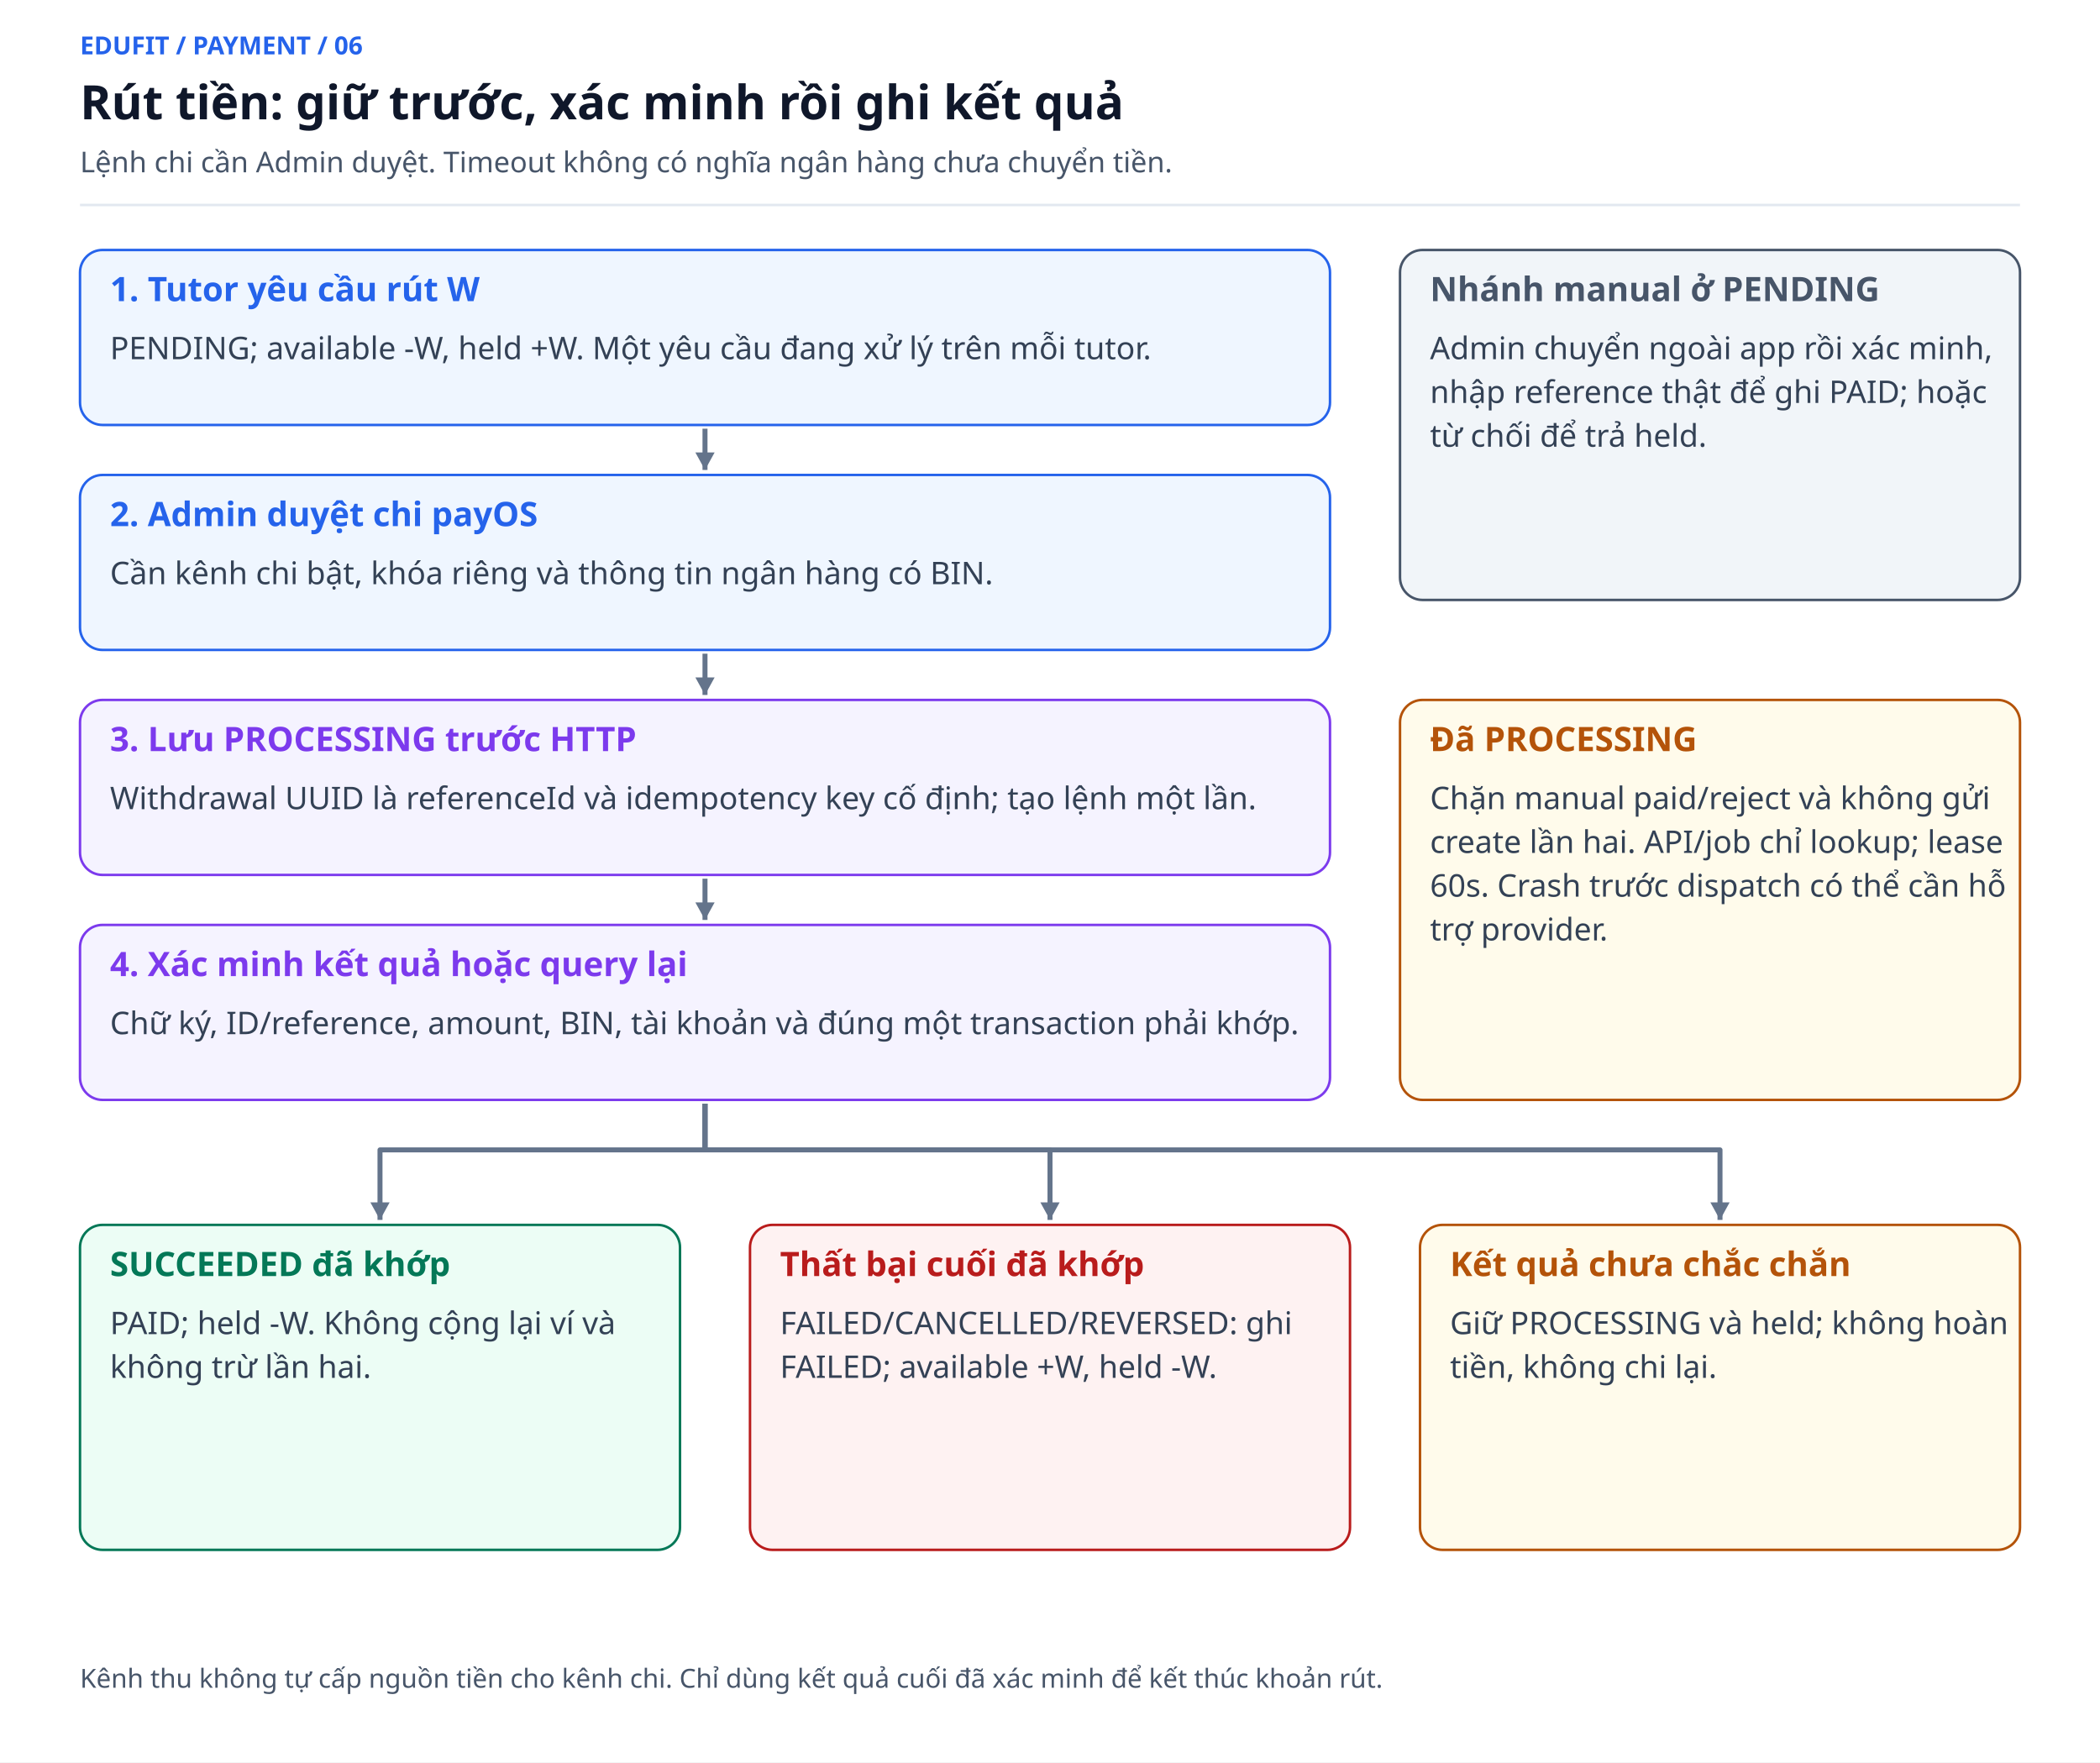
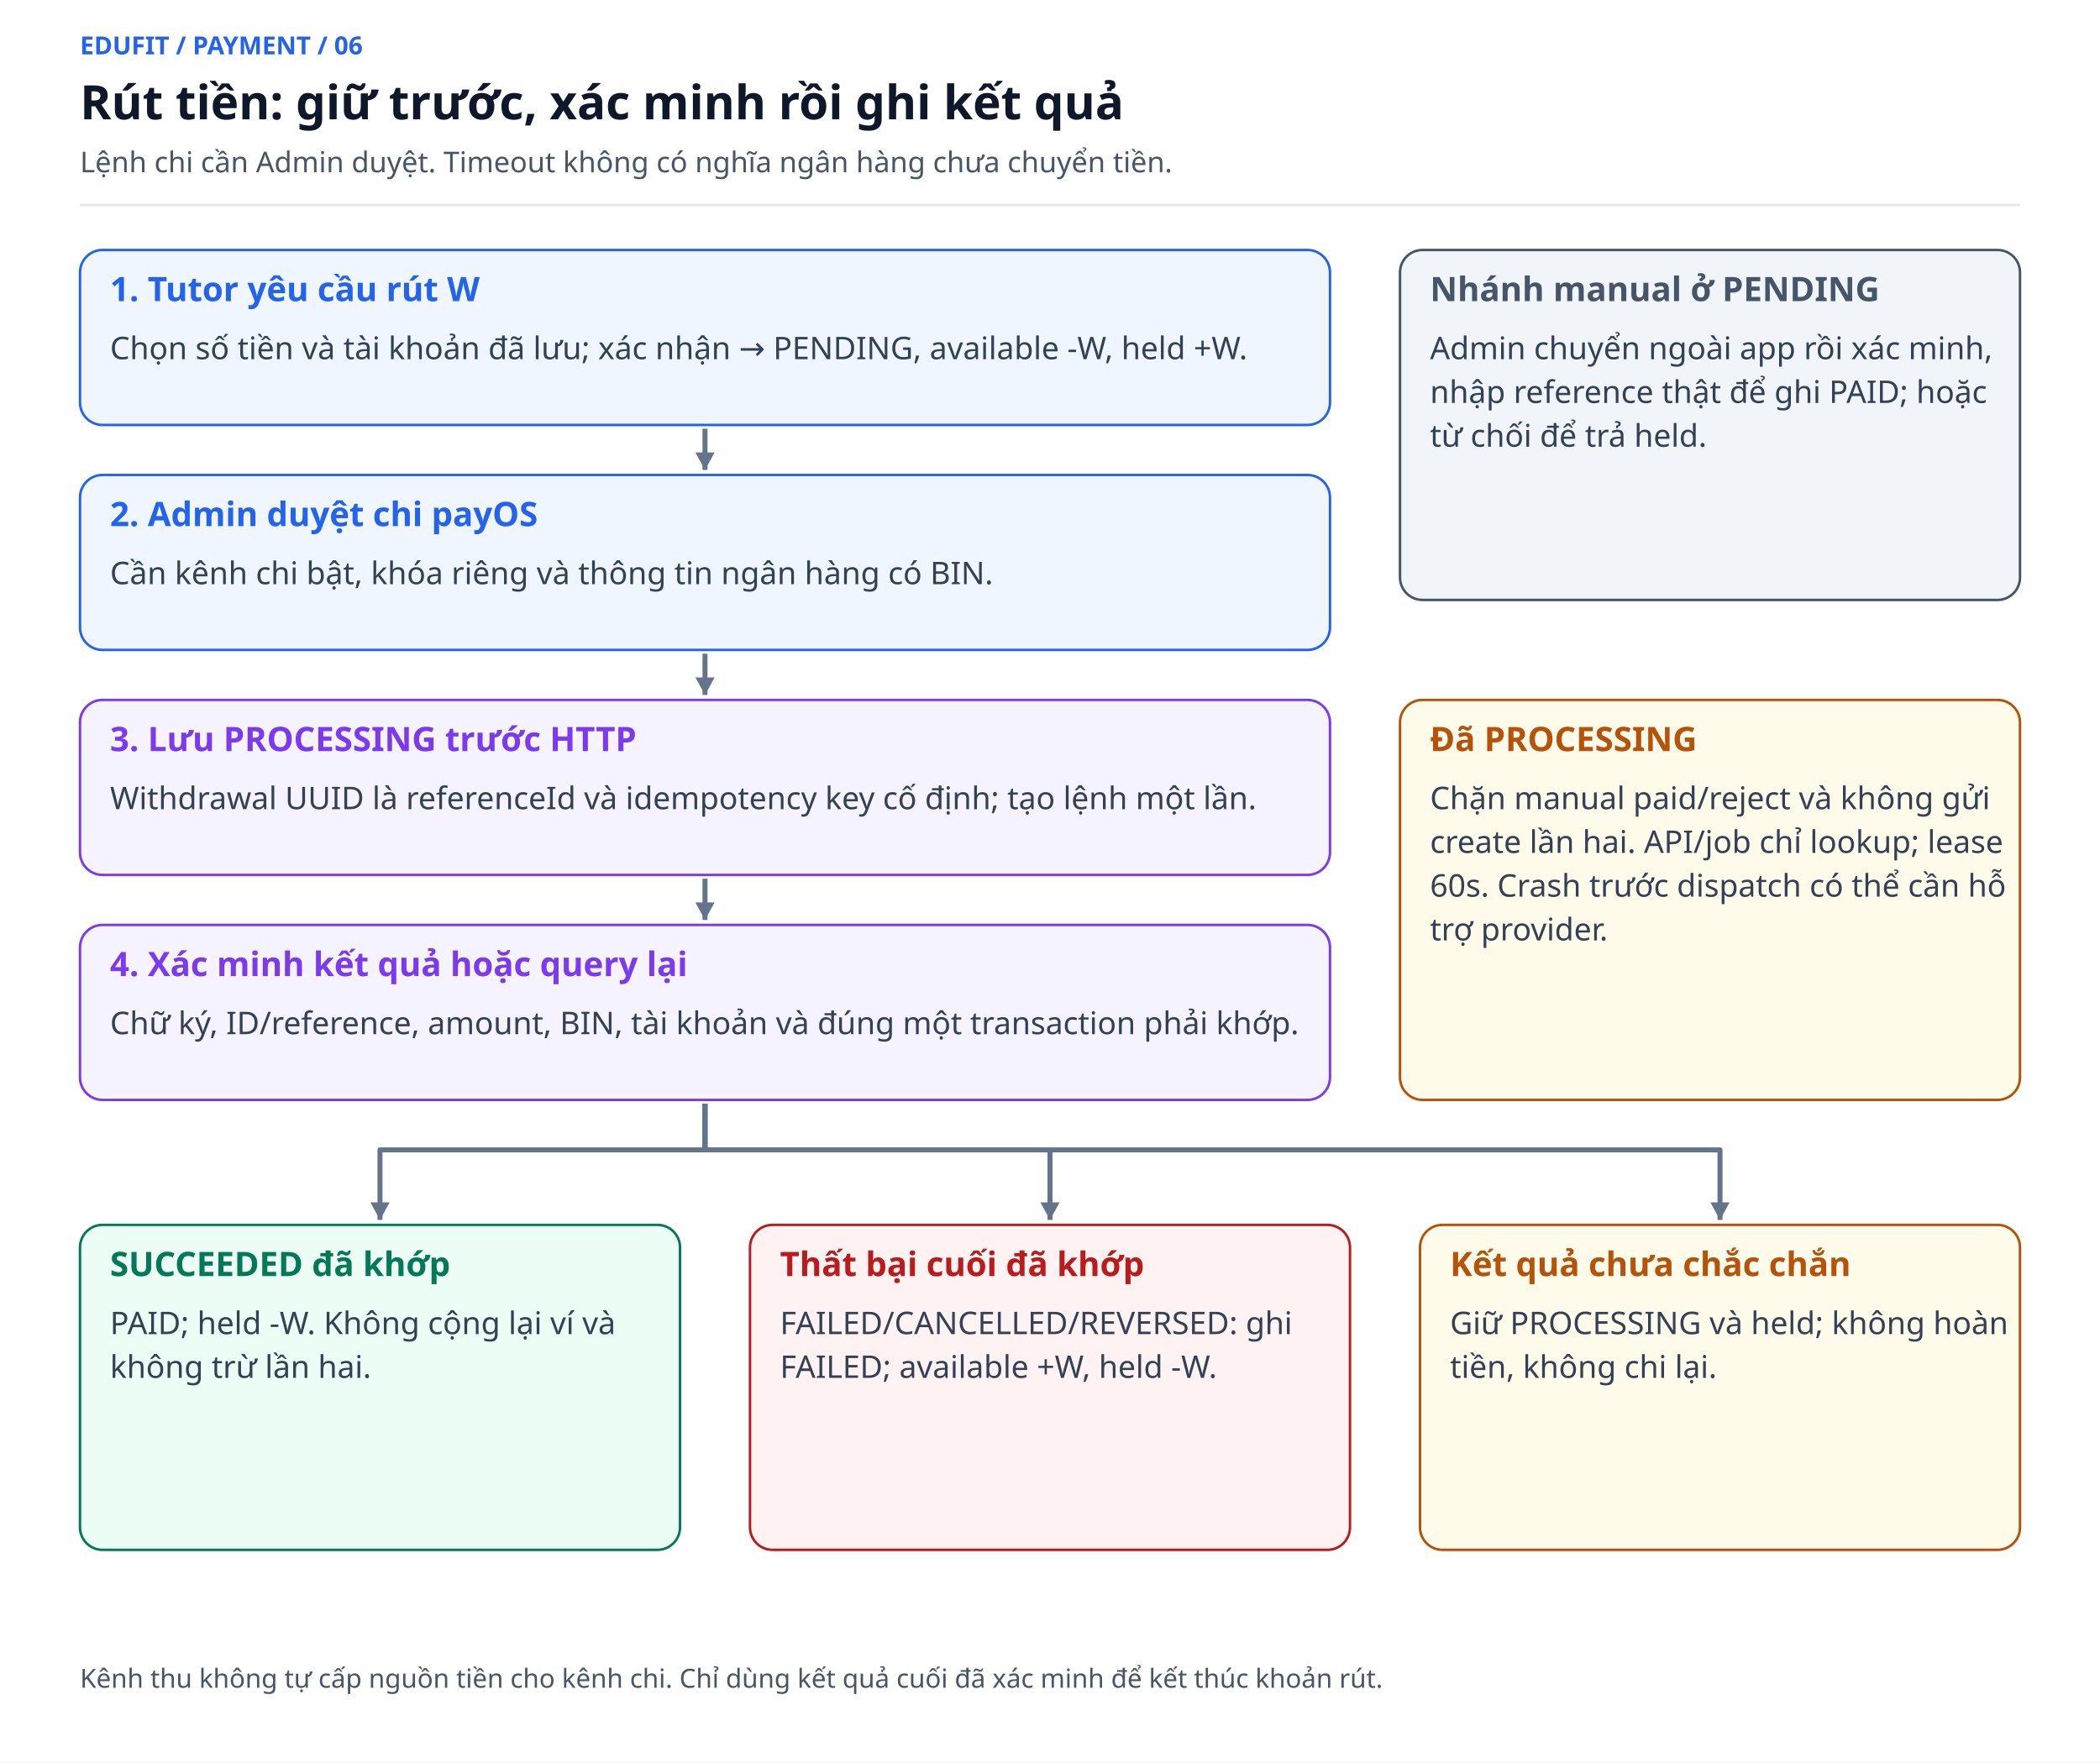
<svg xmlns="http://www.w3.org/2000/svg" width="1680" height="1410" viewBox="0 0 1680 1410">
  <rect width="100%" height="100%" fill="white" />
  <text x="64" y="28" font-family="Segoe UI, sans-serif" font-size="20" font-weight="700" fill="#2563EB" dominant-baseline="text-before-edge">EDUFIT / PAYMENT / 06</text>
  <text x="64" y="66" font-family="Segoe UI, sans-serif" font-size="38" font-weight="700" fill="#0F172A" dominant-baseline="text-before-edge">Rút tiền: giữ trước, xác minh rồi ghi kết quả</text>
  <text x="64" y="120" font-family="Segoe UI, sans-serif" font-size="23" font-weight="400" fill="#475569" dominant-baseline="text-before-edge">Lệnh chi cần Admin duyệt. Timeout không có nghĩa ngân hàng chưa chuyển tiền.</text>
  <path d="M64 164H1616" stroke="#E2E8F0" stroke-width="2" />
  <rect x="64" y="200" width="1000" height="140" rx="18" fill="#EFF6FF" stroke="#2563EB" stroke-width="2" />
  <text x="88" y="220" font-family="Segoe UI, sans-serif" font-size="27" font-weight="700" fill="#2563EB" dominant-baseline="text-before-edge">1. Tutor yêu cầu rút W</text>
-   <text x="88" y="268" font-family="Segoe UI, sans-serif" font-size="25" font-weight="400" fill="#334155" dominant-baseline="text-before-edge">PENDING; available -W, held +W. Một yêu cầu đang xử lý trên mỗi tutor.</text>
+   <text x="88" y="268" font-family="Segoe UI, sans-serif" font-size="25" font-weight="400" fill="#334155" dominant-baseline="text-before-edge">Chọn số tiền và tài khoản đã lưu; xác nhận → PENDING, available -W, held +W.</text>
  <polyline points="564,343 564,376" fill="none" stroke="#64748B" stroke-width="4" stroke-linejoin="round" />
  <polygon points="564.0,376.0 556.3,362.0 571.7,362.0" fill="#64748B" />
  <rect x="64" y="380" width="1000" height="140" rx="18" fill="#EFF6FF" stroke="#2563EB" stroke-width="2" />
  <text x="88" y="400" font-family="Segoe UI, sans-serif" font-size="27" font-weight="700" fill="#2563EB" dominant-baseline="text-before-edge">2. Admin duyệt chi payOS</text>
  <text x="88" y="448" font-family="Segoe UI, sans-serif" font-size="25" font-weight="400" fill="#334155" dominant-baseline="text-before-edge">Cần kênh chi bật, khóa riêng và thông tin ngân hàng có BIN.</text>
  <polyline points="564,523 564,556" fill="none" stroke="#64748B" stroke-width="4" stroke-linejoin="round" />
  <polygon points="564.0,556.0 556.3,542.0 571.7,542.0" fill="#64748B" />
  <rect x="64" y="560" width="1000" height="140" rx="18" fill="#F5F3FF" stroke="#7C3AED" stroke-width="2" />
  <text x="88" y="580" font-family="Segoe UI, sans-serif" font-size="27" font-weight="700" fill="#7C3AED" dominant-baseline="text-before-edge">3. Lưu PROCESSING trước HTTP</text>
  <text x="88" y="628" font-family="Segoe UI, sans-serif" font-size="25" font-weight="400" fill="#334155" dominant-baseline="text-before-edge">Withdrawal UUID là referenceId và idempotency key cố định; tạo lệnh một lần.</text>
  <polyline points="564,703 564,736" fill="none" stroke="#64748B" stroke-width="4" stroke-linejoin="round" />
  <polygon points="564.0,736.0 556.3,722.0 571.7,722.0" fill="#64748B" />
  <rect x="64" y="740" width="1000" height="140" rx="18" fill="#F5F3FF" stroke="#7C3AED" stroke-width="2" />
  <text x="88" y="760" font-family="Segoe UI, sans-serif" font-size="27" font-weight="700" fill="#7C3AED" dominant-baseline="text-before-edge">4. Xác minh kết quả hoặc query lại</text>
  <text x="88" y="808" font-family="Segoe UI, sans-serif" font-size="25" font-weight="400" fill="#334155" dominant-baseline="text-before-edge">Chữ ký, ID/reference, amount, BIN, tài khoản và đúng một transaction phải khớp.</text>
  <rect x="1120" y="200" width="496" height="280" rx="18" fill="#F1F5F9" stroke="#475569" stroke-width="2" />
  <text x="1144" y="220" font-family="Segoe UI, sans-serif" font-size="27" font-weight="700" fill="#475569" dominant-baseline="text-before-edge">Nhánh manual ở PENDING</text>
  <text x="1144" y="268" font-family="Segoe UI, sans-serif" font-size="25" font-weight="400" fill="#334155" dominant-baseline="text-before-edge">Admin chuyển ngoài app rồi xác minh,</text>
  <text x="1144" y="303" font-family="Segoe UI, sans-serif" font-size="25" font-weight="400" fill="#334155" dominant-baseline="text-before-edge">nhập reference thật để ghi PAID; hoặc</text>
  <text x="1144" y="338" font-family="Segoe UI, sans-serif" font-size="25" font-weight="400" fill="#334155" dominant-baseline="text-before-edge">từ chối để trả held.</text>
  <rect x="1120" y="560" width="496" height="320" rx="18" fill="#FFFBEB" stroke="#B45309" stroke-width="2" />
  <text x="1144" y="580" font-family="Segoe UI, sans-serif" font-size="27" font-weight="700" fill="#B45309" dominant-baseline="text-before-edge">Đã PROCESSING</text>
  <text x="1144" y="628" font-family="Segoe UI, sans-serif" font-size="25" font-weight="400" fill="#334155" dominant-baseline="text-before-edge">Chặn manual paid/reject và không gửi</text>
  <text x="1144" y="663" font-family="Segoe UI, sans-serif" font-size="25" font-weight="400" fill="#334155" dominant-baseline="text-before-edge">create lần hai. API/job chỉ lookup; lease</text>
  <text x="1144" y="698" font-family="Segoe UI, sans-serif" font-size="25" font-weight="400" fill="#334155" dominant-baseline="text-before-edge">60s. Crash trước dispatch có thể cần hỗ</text>
  <text x="1144" y="733" font-family="Segoe UI, sans-serif" font-size="25" font-weight="400" fill="#334155" dominant-baseline="text-before-edge">trợ provider.</text>
  <polyline points="564,883 564,920 304,920 304,976" fill="none" stroke="#64748B" stroke-width="4" stroke-linejoin="round" />
  <polygon points="304.0,976.0 296.3,962.0 311.7,962.0" fill="#64748B" />
  <rect x="64" y="980" width="480" height="260" rx="18" fill="#ECFDF5" stroke="#047857" stroke-width="2" />
  <text x="88" y="1000" font-family="Segoe UI, sans-serif" font-size="27" font-weight="700" fill="#047857" dominant-baseline="text-before-edge">SUCCEEDED đã khớp</text>
  <text x="88" y="1048" font-family="Segoe UI, sans-serif" font-size="25" font-weight="400" fill="#334155" dominant-baseline="text-before-edge">PAID; held -W. Không cộng lại ví và</text>
  <text x="88" y="1083" font-family="Segoe UI, sans-serif" font-size="25" font-weight="400" fill="#334155" dominant-baseline="text-before-edge">không trừ lần hai.</text>
  <polyline points="564,883 564,920 840,920 840,976" fill="none" stroke="#64748B" stroke-width="4" stroke-linejoin="round" />
  <polygon points="840.0,976.0 832.3,962.0 847.7,962.0" fill="#64748B" />
  <rect x="600" y="980" width="480" height="260" rx="18" fill="#FEF2F2" stroke="#B91C1C" stroke-width="2" />
  <text x="624" y="1000" font-family="Segoe UI, sans-serif" font-size="27" font-weight="700" fill="#B91C1C" dominant-baseline="text-before-edge">Thất bại cuối đã khớp</text>
  <text x="624" y="1048" font-family="Segoe UI, sans-serif" font-size="25" font-weight="400" fill="#334155" dominant-baseline="text-before-edge">FAILED/CANCELLED/REVERSED: ghi</text>
  <text x="624" y="1083" font-family="Segoe UI, sans-serif" font-size="25" font-weight="400" fill="#334155" dominant-baseline="text-before-edge">FAILED; available +W, held -W.</text>
  <polyline points="564,883 564,920 1376,920 1376,976" fill="none" stroke="#64748B" stroke-width="4" stroke-linejoin="round" />
  <polygon points="1376.0,976.0 1368.3,962.0 1383.7,962.0" fill="#64748B" />
  <rect x="1136" y="980" width="480" height="260" rx="18" fill="#FFFBEB" stroke="#B45309" stroke-width="2" />
  <text x="1160" y="1000" font-family="Segoe UI, sans-serif" font-size="27" font-weight="700" fill="#B45309" dominant-baseline="text-before-edge">Kết quả chưa chắc chắn</text>
  <text x="1160" y="1048" font-family="Segoe UI, sans-serif" font-size="25" font-weight="400" fill="#334155" dominant-baseline="text-before-edge">Giữ PROCESSING và held; không hoàn</text>
  <text x="1160" y="1083" font-family="Segoe UI, sans-serif" font-size="25" font-weight="400" fill="#334155" dominant-baseline="text-before-edge">tiền, không chi lại.</text>
  <text x="64" y="1334" font-family="Segoe UI, sans-serif" font-size="21" font-weight="400" fill="#475569" dominant-baseline="text-before-edge">Kênh thu không tự cấp nguồn tiền cho kênh chi. Chỉ dùng kết quả cuối đã xác minh để kết thúc khoản rút.</text>
</svg>
